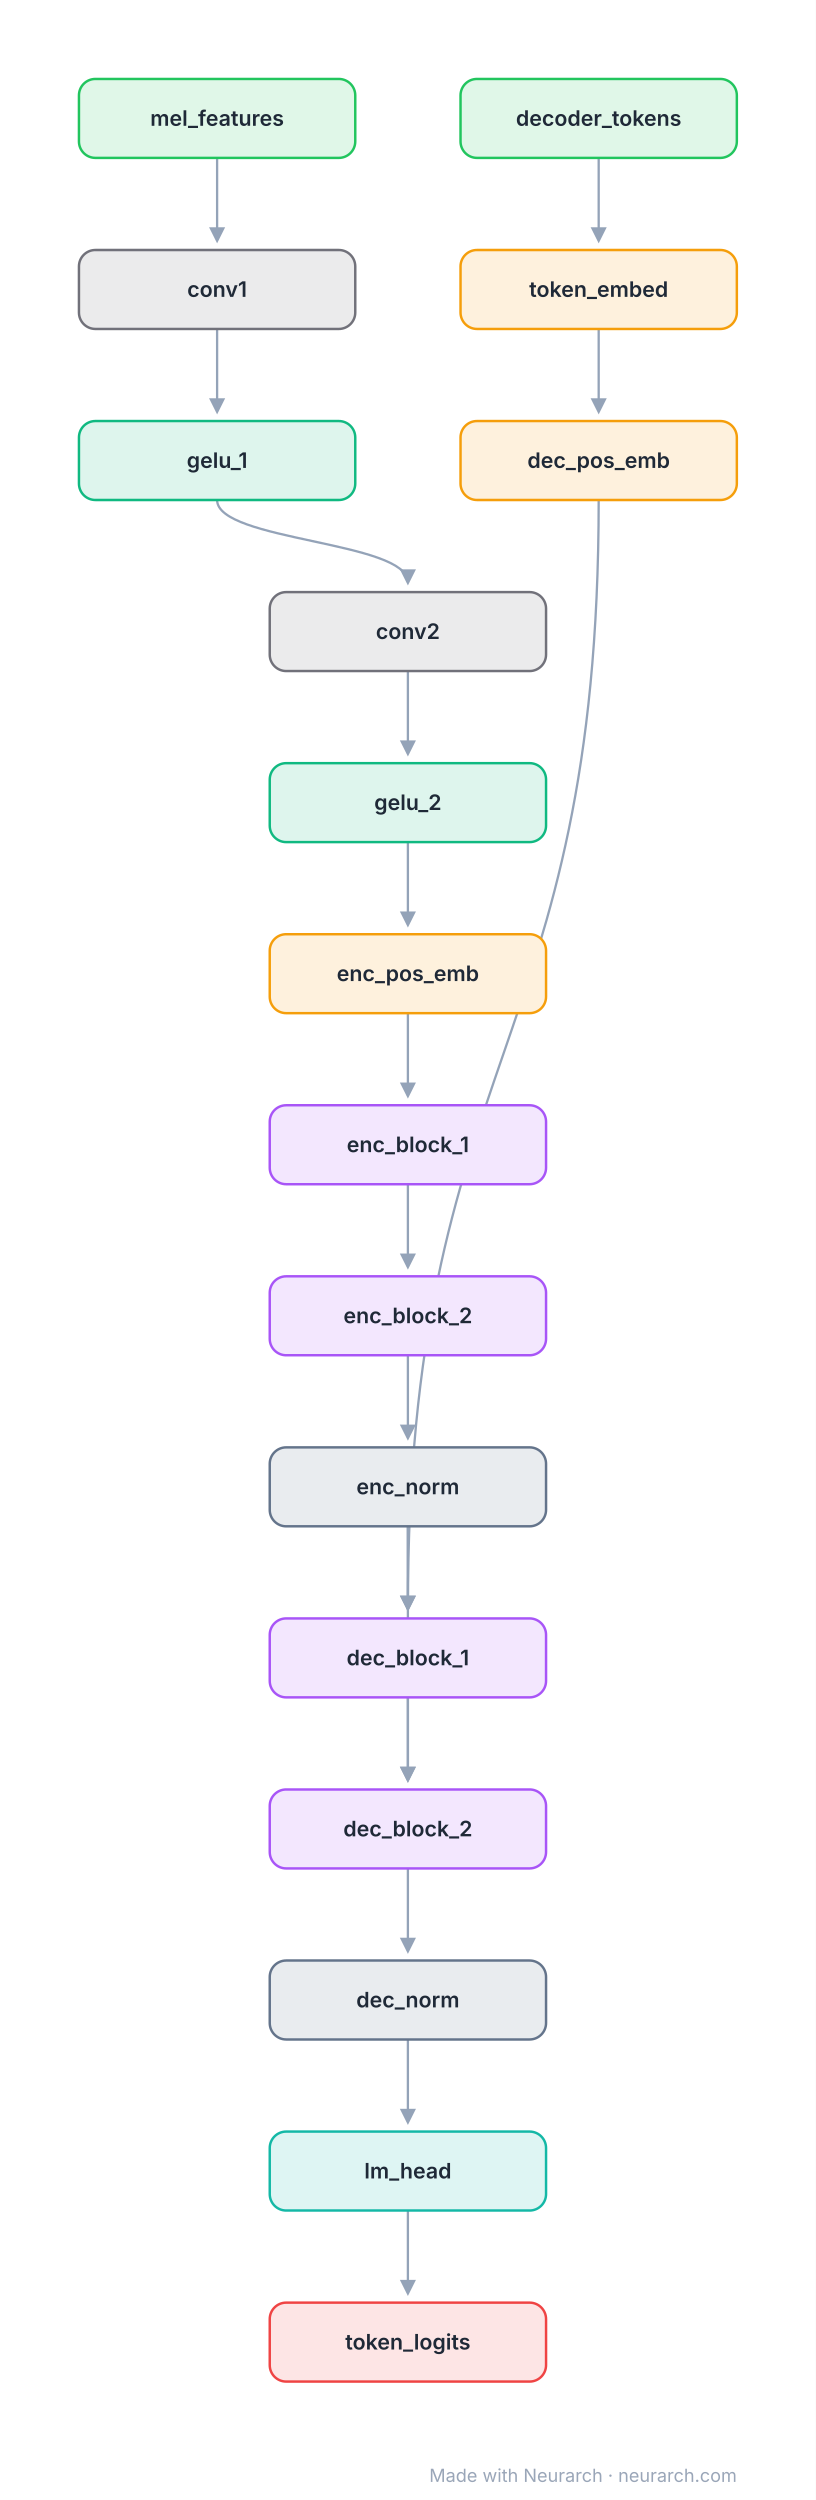
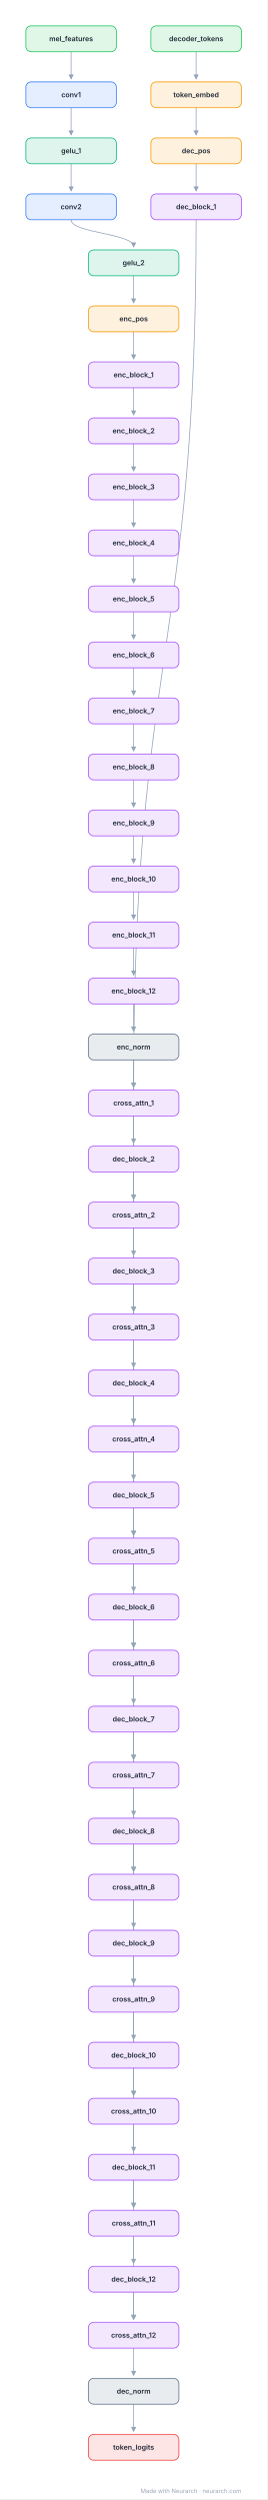
- <svg xmlns="http://www.w3.org/2000/svg" width="496" height="1520" viewBox="0 0 496 1520" font-family="-apple-system, 'Segoe UI', Inter, Helvetica, Arial, sans-serif">
+ <svg xmlns="http://www.w3.org/2000/svg" width="496" height="4640" viewBox="0 0 496 4640" font-family="-apple-system, 'Segoe UI', Inter, Helvetica, Arial, sans-serif">
  <defs>
    <marker id="arrow" viewBox="0 0 10 10" refX="8" refY="5" markerWidth="7" markerHeight="7" orient="auto-start-reverse">
      <path d="M0,0 L10,5 L0,10 z" fill="#94a3b8" />
    </marker>
  </defs>
-   <rect x="0" y="0" width="496" height="1520" fill="#ffffff" />
+   <rect x="0" y="0" width="496" height="4640" fill="#ffffff" />
  <path d="M132.0,96.0 C132.0,121.0 132.0,121.0 132.0,146.0" fill="none" stroke="#94a3b8" stroke-width="1.4" marker-end="url(#arrow)" />
  <path d="M132.0,200.0 C132.0,225.0 132.0,225.0 132.0,250.0" fill="none" stroke="#94a3b8" stroke-width="1.4" marker-end="url(#arrow)" />
-   <path d="M132.0,304.0 C132.0,329.0 248.0,329.0 248.0,354.0" fill="none" stroke="#94a3b8" stroke-width="1.4" marker-end="url(#arrow)" />
-   <path d="M248.0,408.0 C248.0,433.0 248.0,433.0 248.0,458.0" fill="none" stroke="#94a3b8" stroke-width="1.4" marker-end="url(#arrow)" />
+   <path d="M132.0,304.0 C132.0,329.0 132.0,329.0 132.0,354.0" fill="none" stroke="#94a3b8" stroke-width="1.4" marker-end="url(#arrow)" />
+   <path d="M132.0,408.0 C132.0,433.0 248.0,433.0 248.0,458.0" fill="none" stroke="#94a3b8" stroke-width="1.4" marker-end="url(#arrow)" />
  <path d="M248.0,512.0 C248.0,537.0 248.0,537.0 248.0,562.0" fill="none" stroke="#94a3b8" stroke-width="1.4" marker-end="url(#arrow)" />
  <path d="M248.0,616.0 C248.0,641.0 248.0,641.0 248.0,666.0" fill="none" stroke="#94a3b8" stroke-width="1.4" marker-end="url(#arrow)" />
  <path d="M248.0,720.0 C248.0,745.0 248.0,745.0 248.0,770.0" fill="none" stroke="#94a3b8" stroke-width="1.4" marker-end="url(#arrow)" />
  <path d="M248.0,824.0 C248.0,849.0 248.0,849.0 248.0,874.0" fill="none" stroke="#94a3b8" stroke-width="1.4" marker-end="url(#arrow)" />
-   <path d="M364.0,96.0 C364.0,121.0 364.0,121.0 364.0,146.0" fill="none" stroke="#94a3b8" stroke-width="1.4" marker-end="url(#arrow)" />
-   <path d="M364.0,200.0 C364.0,225.0 364.0,225.0 364.0,250.0" fill="none" stroke="#94a3b8" stroke-width="1.4" marker-end="url(#arrow)" />
-   <path d="M364.0,304.0 C364.0,641.0 248.0,641.0 248.0,978.0" fill="none" stroke="#94a3b8" stroke-width="1.4" marker-end="url(#arrow)" />
  <path d="M248.0,928.0 C248.0,953.0 248.0,953.0 248.0,978.0" fill="none" stroke="#94a3b8" stroke-width="1.4" marker-end="url(#arrow)" />
  <path d="M248.0,1032.0 C248.0,1057.0 248.0,1057.0 248.0,1082.0" fill="none" stroke="#94a3b8" stroke-width="1.4" marker-end="url(#arrow)" />
-   <path d="M248.0,928.0 C248.0,1005.0 248.0,1005.0 248.0,1082.0" fill="none" stroke="#94a3b8" stroke-width="1.4" marker-end="url(#arrow)" />
  <path d="M248.0,1136.0 C248.0,1161.0 248.0,1161.0 248.0,1186.0" fill="none" stroke="#94a3b8" stroke-width="1.4" marker-end="url(#arrow)" />
  <path d="M248.0,1240.0 C248.0,1265.0 248.0,1265.0 248.0,1290.0" fill="none" stroke="#94a3b8" stroke-width="1.4" marker-end="url(#arrow)" />
  <path d="M248.0,1344.0 C248.0,1369.0 248.0,1369.0 248.0,1394.0" fill="none" stroke="#94a3b8" stroke-width="1.4" marker-end="url(#arrow)" />
+   <path d="M248.0,1448.0 C248.0,1473.0 248.0,1473.0 248.0,1498.0" fill="none" stroke="#94a3b8" stroke-width="1.4" marker-end="url(#arrow)" />
+   <path d="M248.0,1552.0 C248.0,1577.0 248.0,1577.0 248.0,1602.0" fill="none" stroke="#94a3b8" stroke-width="1.4" marker-end="url(#arrow)" />
+   <path d="M248.0,1656.0 C248.0,1681.0 248.0,1681.0 248.0,1706.0" fill="none" stroke="#94a3b8" stroke-width="1.4" marker-end="url(#arrow)" />
+   <path d="M248.0,1760.0 C248.0,1785.0 248.0,1785.0 248.0,1810.0" fill="none" stroke="#94a3b8" stroke-width="1.4" marker-end="url(#arrow)" />
+   <path d="M248.0,1864.0 C248.0,1889.0 248.0,1889.0 248.0,1914.0" fill="none" stroke="#94a3b8" stroke-width="1.4" marker-end="url(#arrow)" />
+   <path d="M364.0,96.0 C364.0,121.0 364.0,121.0 364.0,146.0" fill="none" stroke="#94a3b8" stroke-width="1.4" marker-end="url(#arrow)" />
+   <path d="M364.0,200.0 C364.0,225.0 364.0,225.0 364.0,250.0" fill="none" stroke="#94a3b8" stroke-width="1.4" marker-end="url(#arrow)" />
+   <path d="M364.0,304.0 C364.0,329.0 364.0,329.0 364.0,354.0" fill="none" stroke="#94a3b8" stroke-width="1.4" marker-end="url(#arrow)" />
+   <path d="M364.0,408.0 C364.0,1213.0 248.0,1213.0 248.0,2018.0" fill="none" stroke="#94a3b8" stroke-width="1.4" marker-end="url(#arrow)" />
+   <path d="M248.0,1968.0 C248.0,1993.0 248.0,1993.0 248.0,2018.0" fill="none" stroke="#94a3b8" stroke-width="1.4" marker-end="url(#arrow)" />
+   <path d="M248.0,2072.0 C248.0,2097.0 248.0,2097.0 248.0,2122.0" fill="none" stroke="#94a3b8" stroke-width="1.4" marker-end="url(#arrow)" />
+   <path d="M248.0,2176.0 C248.0,2201.0 248.0,2201.0 248.0,2226.0" fill="none" stroke="#94a3b8" stroke-width="1.4" marker-end="url(#arrow)" />
+   <path d="M248.0,1968.0 C248.0,2097.0 248.0,2097.0 248.0,2226.0" fill="none" stroke="#94a3b8" stroke-width="1.4" marker-end="url(#arrow)" />
+   <path d="M248.0,2280.0 C248.0,2305.0 248.0,2305.0 248.0,2330.0" fill="none" stroke="#94a3b8" stroke-width="1.4" marker-end="url(#arrow)" />
+   <path d="M248.0,2384.0 C248.0,2409.0 248.0,2409.0 248.0,2434.0" fill="none" stroke="#94a3b8" stroke-width="1.4" marker-end="url(#arrow)" />
+   <path d="M248.0,1968.0 C248.0,2201.0 248.0,2201.0 248.0,2434.0" fill="none" stroke="#94a3b8" stroke-width="1.4" marker-end="url(#arrow)" />
+   <path d="M248.0,2488.0 C248.0,2513.0 248.0,2513.0 248.0,2538.0" fill="none" stroke="#94a3b8" stroke-width="1.4" marker-end="url(#arrow)" />
+   <path d="M248.0,2592.0 C248.0,2617.0 248.0,2617.0 248.0,2642.0" fill="none" stroke="#94a3b8" stroke-width="1.4" marker-end="url(#arrow)" />
+   <path d="M248.0,1968.0 C248.0,2305.0 248.0,2305.0 248.0,2642.0" fill="none" stroke="#94a3b8" stroke-width="1.4" marker-end="url(#arrow)" />
+   <path d="M248.0,2696.0 C248.0,2721.0 248.0,2721.0 248.0,2746.0" fill="none" stroke="#94a3b8" stroke-width="1.4" marker-end="url(#arrow)" />
+   <path d="M248.0,2800.0 C248.0,2825.0 248.0,2825.0 248.0,2850.0" fill="none" stroke="#94a3b8" stroke-width="1.4" marker-end="url(#arrow)" />
+   <path d="M248.0,1968.0 C248.0,2409.0 248.0,2409.0 248.0,2850.0" fill="none" stroke="#94a3b8" stroke-width="1.4" marker-end="url(#arrow)" />
+   <path d="M248.0,2904.0 C248.0,2929.0 248.0,2929.0 248.0,2954.0" fill="none" stroke="#94a3b8" stroke-width="1.4" marker-end="url(#arrow)" />
+   <path d="M248.0,3008.0 C248.0,3033.0 248.0,3033.0 248.0,3058.0" fill="none" stroke="#94a3b8" stroke-width="1.4" marker-end="url(#arrow)" />
+   <path d="M248.0,1968.0 C248.0,2513.0 248.0,2513.0 248.0,3058.0" fill="none" stroke="#94a3b8" stroke-width="1.4" marker-end="url(#arrow)" />
+   <path d="M248.0,3112.0 C248.0,3137.0 248.0,3137.0 248.0,3162.0" fill="none" stroke="#94a3b8" stroke-width="1.4" marker-end="url(#arrow)" />
+   <path d="M248.0,3216.0 C248.0,3241.0 248.0,3241.0 248.0,3266.0" fill="none" stroke="#94a3b8" stroke-width="1.4" marker-end="url(#arrow)" />
+   <path d="M248.0,1968.0 C248.0,2617.0 248.0,2617.0 248.0,3266.0" fill="none" stroke="#94a3b8" stroke-width="1.4" marker-end="url(#arrow)" />
+   <path d="M248.0,3320.0 C248.0,3345.0 248.0,3345.0 248.0,3370.0" fill="none" stroke="#94a3b8" stroke-width="1.4" marker-end="url(#arrow)" />
+   <path d="M248.0,3424.0 C248.0,3449.0 248.0,3449.0 248.0,3474.0" fill="none" stroke="#94a3b8" stroke-width="1.4" marker-end="url(#arrow)" />
+   <path d="M248.0,1968.0 C248.0,2721.0 248.0,2721.0 248.0,3474.0" fill="none" stroke="#94a3b8" stroke-width="1.4" marker-end="url(#arrow)" />
+   <path d="M248.0,3528.0 C248.0,3553.0 248.0,3553.0 248.0,3578.0" fill="none" stroke="#94a3b8" stroke-width="1.4" marker-end="url(#arrow)" />
+   <path d="M248.0,3632.0 C248.0,3657.0 248.0,3657.0 248.0,3682.0" fill="none" stroke="#94a3b8" stroke-width="1.4" marker-end="url(#arrow)" />
+   <path d="M248.0,1968.0 C248.0,2825.0 248.0,2825.0 248.0,3682.0" fill="none" stroke="#94a3b8" stroke-width="1.4" marker-end="url(#arrow)" />
+   <path d="M248.0,3736.0 C248.0,3761.0 248.0,3761.0 248.0,3786.0" fill="none" stroke="#94a3b8" stroke-width="1.4" marker-end="url(#arrow)" />
+   <path d="M248.0,3840.0 C248.0,3865.0 248.0,3865.0 248.0,3890.0" fill="none" stroke="#94a3b8" stroke-width="1.4" marker-end="url(#arrow)" />
+   <path d="M248.0,1968.0 C248.0,2929.0 248.0,2929.0 248.0,3890.0" fill="none" stroke="#94a3b8" stroke-width="1.4" marker-end="url(#arrow)" />
+   <path d="M248.0,3944.0 C248.0,3969.0 248.0,3969.0 248.0,3994.0" fill="none" stroke="#94a3b8" stroke-width="1.4" marker-end="url(#arrow)" />
+   <path d="M248.0,4048.0 C248.0,4073.0 248.0,4073.0 248.0,4098.0" fill="none" stroke="#94a3b8" stroke-width="1.4" marker-end="url(#arrow)" />
+   <path d="M248.0,1968.0 C248.0,3033.0 248.0,3033.0 248.0,4098.0" fill="none" stroke="#94a3b8" stroke-width="1.4" marker-end="url(#arrow)" />
+   <path d="M248.0,4152.0 C248.0,4177.0 248.0,4177.0 248.0,4202.0" fill="none" stroke="#94a3b8" stroke-width="1.4" marker-end="url(#arrow)" />
+   <path d="M248.0,4256.0 C248.0,4281.0 248.0,4281.0 248.0,4306.0" fill="none" stroke="#94a3b8" stroke-width="1.4" marker-end="url(#arrow)" />
+   <path d="M248.0,1968.0 C248.0,3137.0 248.0,3137.0 248.0,4306.0" fill="none" stroke="#94a3b8" stroke-width="1.4" marker-end="url(#arrow)" />
+   <path d="M248.0,4360.0 C248.0,4385.0 248.0,4385.0 248.0,4410.0" fill="none" stroke="#94a3b8" stroke-width="1.4" marker-end="url(#arrow)" />
+   <path d="M248.0,4464.0 C248.0,4489.0 248.0,4489.0 248.0,4514.0" fill="none" stroke="#94a3b8" stroke-width="1.4" marker-end="url(#arrow)" />
  <rect x="48.0" y="48.0" width="168" height="48" rx="10" fill="rgb(224, 247, 232)" stroke="#22c55e" stroke-width="1.5" />
  <text x="132.0" y="76.5" text-anchor="middle" font-size="13" font-weight="600" fill="#1f2937">mel_features</text>
-   <rect x="48.0" y="152.0" width="168" height="48" rx="10" fill="rgb(235, 235, 236)" stroke="#71717a" stroke-width="1.5" />
+   <rect x="48.0" y="152.0" width="168" height="48" rx="10" fill="rgb(228, 238, 254)" stroke="#3b82f6" stroke-width="1.5" />
  <text x="132.0" y="180.5" text-anchor="middle" font-size="13" font-weight="600" fill="#1f2937">conv1</text>
  <rect x="48.0" y="256.0" width="168" height="48" rx="10" fill="rgb(222, 245, 237)" stroke="#10b981" stroke-width="1.5" />
  <text x="132.0" y="284.5" text-anchor="middle" font-size="13" font-weight="600" fill="#1f2937">gelu_1</text>
-   <rect x="164.0" y="360.0" width="168" height="48" rx="10" fill="rgb(235, 235, 236)" stroke="#71717a" stroke-width="1.5" />
-   <text x="248.0" y="388.5" text-anchor="middle" font-size="13" font-weight="600" fill="#1f2937">conv2</text>
+   <rect x="48.0" y="360.0" width="168" height="48" rx="10" fill="rgb(228, 238, 254)" stroke="#3b82f6" stroke-width="1.5" />
+   <text x="132.0" y="388.5" text-anchor="middle" font-size="13" font-weight="600" fill="#1f2937">conv2</text>
  <rect x="164.0" y="464.0" width="168" height="48" rx="10" fill="rgb(222, 245, 237)" stroke="#10b981" stroke-width="1.5" />
  <text x="248.0" y="492.5" text-anchor="middle" font-size="13" font-weight="600" fill="#1f2937">gelu_2</text>
  <rect x="164.0" y="568.0" width="168" height="48" rx="10" fill="rgb(254, 241, 221)" stroke="#f59e0b" stroke-width="1.5" />
-   <text x="248.0" y="596.5" text-anchor="middle" font-size="13" font-weight="600" fill="#1f2937">enc_pos_emb</text>
+   <text x="248.0" y="596.5" text-anchor="middle" font-size="13" font-weight="600" fill="#1f2937">enc_pos</text>
  <rect x="164.0" y="672.0" width="168" height="48" rx="10" fill="rgb(243, 231, 254)" stroke="#a855f7" stroke-width="1.5" />
  <text x="248.0" y="700.5" text-anchor="middle" font-size="13" font-weight="600" fill="#1f2937">enc_block_1</text>
  <rect x="164.0" y="776.0" width="168" height="48" rx="10" fill="rgb(243, 231, 254)" stroke="#a855f7" stroke-width="1.5" />
  <text x="248.0" y="804.5" text-anchor="middle" font-size="13" font-weight="600" fill="#1f2937">enc_block_2</text>
-   <rect x="164.0" y="880.0" width="168" height="48" rx="10" fill="rgb(233, 236, 239)" stroke="#64748b" stroke-width="1.5" />
-   <text x="248.0" y="908.5" text-anchor="middle" font-size="13" font-weight="600" fill="#1f2937">enc_norm</text>
+   <rect x="164.0" y="880.0" width="168" height="48" rx="10" fill="rgb(243, 231, 254)" stroke="#a855f7" stroke-width="1.5" />
+   <text x="248.0" y="908.5" text-anchor="middle" font-size="13" font-weight="600" fill="#1f2937">enc_block_3</text>
+   <rect x="164.0" y="984.0" width="168" height="48" rx="10" fill="rgb(243, 231, 254)" stroke="#a855f7" stroke-width="1.5" />
+   <text x="248.0" y="1012.5" text-anchor="middle" font-size="13" font-weight="600" fill="#1f2937">enc_block_4</text>
+   <rect x="164.0" y="1088.0" width="168" height="48" rx="10" fill="rgb(243, 231, 254)" stroke="#a855f7" stroke-width="1.5" />
+   <text x="248.0" y="1116.5" text-anchor="middle" font-size="13" font-weight="600" fill="#1f2937">enc_block_5</text>
+   <rect x="164.0" y="1192.0" width="168" height="48" rx="10" fill="rgb(243, 231, 254)" stroke="#a855f7" stroke-width="1.5" />
+   <text x="248.0" y="1220.5" text-anchor="middle" font-size="13" font-weight="600" fill="#1f2937">enc_block_6</text>
+   <rect x="164.0" y="1296.0" width="168" height="48" rx="10" fill="rgb(243, 231, 254)" stroke="#a855f7" stroke-width="1.5" />
+   <text x="248.0" y="1324.5" text-anchor="middle" font-size="13" font-weight="600" fill="#1f2937">enc_block_7</text>
+   <rect x="164.0" y="1400.0" width="168" height="48" rx="10" fill="rgb(243, 231, 254)" stroke="#a855f7" stroke-width="1.5" />
+   <text x="248.0" y="1428.5" text-anchor="middle" font-size="13" font-weight="600" fill="#1f2937">enc_block_8</text>
+   <rect x="164.0" y="1504.0" width="168" height="48" rx="10" fill="rgb(243, 231, 254)" stroke="#a855f7" stroke-width="1.5" />
+   <text x="248.0" y="1532.5" text-anchor="middle" font-size="13" font-weight="600" fill="#1f2937">enc_block_9</text>
+   <rect x="164.0" y="1608.0" width="168" height="48" rx="10" fill="rgb(243, 231, 254)" stroke="#a855f7" stroke-width="1.5" />
+   <text x="248.0" y="1636.5" text-anchor="middle" font-size="13" font-weight="600" fill="#1f2937">enc_block_10</text>
+   <rect x="164.0" y="1712.0" width="168" height="48" rx="10" fill="rgb(243, 231, 254)" stroke="#a855f7" stroke-width="1.5" />
+   <text x="248.0" y="1740.5" text-anchor="middle" font-size="13" font-weight="600" fill="#1f2937">enc_block_11</text>
+   <rect x="164.0" y="1816.0" width="168" height="48" rx="10" fill="rgb(243, 231, 254)" stroke="#a855f7" stroke-width="1.5" />
+   <text x="248.0" y="1844.5" text-anchor="middle" font-size="13" font-weight="600" fill="#1f2937">enc_block_12</text>
+   <rect x="164.0" y="1920.0" width="168" height="48" rx="10" fill="rgb(233, 236, 239)" stroke="#64748b" stroke-width="1.5" />
+   <text x="248.0" y="1948.5" text-anchor="middle" font-size="13" font-weight="600" fill="#1f2937">enc_norm</text>
  <rect x="280.0" y="48.0" width="168" height="48" rx="10" fill="rgb(224, 247, 232)" stroke="#22c55e" stroke-width="1.5" />
  <text x="364.0" y="76.5" text-anchor="middle" font-size="13" font-weight="600" fill="#1f2937">decoder_tokens</text>
  <rect x="280.0" y="152.0" width="168" height="48" rx="10" fill="rgb(254, 241, 221)" stroke="#f59e0b" stroke-width="1.5" />
  <text x="364.0" y="180.5" text-anchor="middle" font-size="13" font-weight="600" fill="#1f2937">token_embed</text>
  <rect x="280.0" y="256.0" width="168" height="48" rx="10" fill="rgb(254, 241, 221)" stroke="#f59e0b" stroke-width="1.5" />
-   <text x="364.0" y="284.5" text-anchor="middle" font-size="13" font-weight="600" fill="#1f2937">dec_pos_emb</text>
-   <rect x="164.0" y="984.0" width="168" height="48" rx="10" fill="rgb(243, 231, 254)" stroke="#a855f7" stroke-width="1.5" />
-   <text x="248.0" y="1012.5" text-anchor="middle" font-size="13" font-weight="600" fill="#1f2937">dec_block_1</text>
-   <rect x="164.0" y="1088.0" width="168" height="48" rx="10" fill="rgb(243, 231, 254)" stroke="#a855f7" stroke-width="1.5" />
-   <text x="248.0" y="1116.5" text-anchor="middle" font-size="13" font-weight="600" fill="#1f2937">dec_block_2</text>
-   <rect x="164.0" y="1192.0" width="168" height="48" rx="10" fill="rgb(233, 236, 239)" stroke="#64748b" stroke-width="1.5" />
-   <text x="248.0" y="1220.5" text-anchor="middle" font-size="13" font-weight="600" fill="#1f2937">dec_norm</text>
-   <rect x="164.0" y="1296.0" width="168" height="48" rx="10" fill="rgb(222, 245, 243)" stroke="#14b8a6" stroke-width="1.5" />
-   <text x="248.0" y="1324.5" text-anchor="middle" font-size="13" font-weight="600" fill="#1f2937">lm_head</text>
-   <rect x="164.0" y="1400.0" width="168" height="48" rx="10" fill="rgb(253, 229, 229)" stroke="#ef4444" stroke-width="1.5" />
-   <text x="248.0" y="1428.5" text-anchor="middle" font-size="13" font-weight="600" fill="#1f2937">token_logits</text>
-   <text x="448.0" y="1509.0" text-anchor="end" font-size="11" fill="#9aa6b8">Made with Neurarch · neurarch.com</text>
+   <text x="364.0" y="284.5" text-anchor="middle" font-size="13" font-weight="600" fill="#1f2937">dec_pos</text>
+   <rect x="280.0" y="360.0" width="168" height="48" rx="10" fill="rgb(243, 231, 254)" stroke="#a855f7" stroke-width="1.5" />
+   <text x="364.0" y="388.5" text-anchor="middle" font-size="13" font-weight="600" fill="#1f2937">dec_block_1</text>
+   <rect x="164.0" y="2024.0" width="168" height="48" rx="10" fill="rgb(243, 231, 254)" stroke="#a855f7" stroke-width="1.5" />
+   <text x="248.0" y="2052.5" text-anchor="middle" font-size="13" font-weight="600" fill="#1f2937">cross_attn_1</text>
+   <rect x="164.0" y="2128.0" width="168" height="48" rx="10" fill="rgb(243, 231, 254)" stroke="#a855f7" stroke-width="1.5" />
+   <text x="248.0" y="2156.5" text-anchor="middle" font-size="13" font-weight="600" fill="#1f2937">dec_block_2</text>
+   <rect x="164.0" y="2232.0" width="168" height="48" rx="10" fill="rgb(243, 231, 254)" stroke="#a855f7" stroke-width="1.5" />
+   <text x="248.0" y="2260.5" text-anchor="middle" font-size="13" font-weight="600" fill="#1f2937">cross_attn_2</text>
+   <rect x="164.0" y="2336.0" width="168" height="48" rx="10" fill="rgb(243, 231, 254)" stroke="#a855f7" stroke-width="1.5" />
+   <text x="248.0" y="2364.5" text-anchor="middle" font-size="13" font-weight="600" fill="#1f2937">dec_block_3</text>
+   <rect x="164.0" y="2440.0" width="168" height="48" rx="10" fill="rgb(243, 231, 254)" stroke="#a855f7" stroke-width="1.5" />
+   <text x="248.0" y="2468.5" text-anchor="middle" font-size="13" font-weight="600" fill="#1f2937">cross_attn_3</text>
+   <rect x="164.0" y="2544.0" width="168" height="48" rx="10" fill="rgb(243, 231, 254)" stroke="#a855f7" stroke-width="1.5" />
+   <text x="248.0" y="2572.5" text-anchor="middle" font-size="13" font-weight="600" fill="#1f2937">dec_block_4</text>
+   <rect x="164.0" y="2648.0" width="168" height="48" rx="10" fill="rgb(243, 231, 254)" stroke="#a855f7" stroke-width="1.5" />
+   <text x="248.0" y="2676.5" text-anchor="middle" font-size="13" font-weight="600" fill="#1f2937">cross_attn_4</text>
+   <rect x="164.0" y="2752.0" width="168" height="48" rx="10" fill="rgb(243, 231, 254)" stroke="#a855f7" stroke-width="1.5" />
+   <text x="248.0" y="2780.5" text-anchor="middle" font-size="13" font-weight="600" fill="#1f2937">dec_block_5</text>
+   <rect x="164.0" y="2856.0" width="168" height="48" rx="10" fill="rgb(243, 231, 254)" stroke="#a855f7" stroke-width="1.5" />
+   <text x="248.0" y="2884.5" text-anchor="middle" font-size="13" font-weight="600" fill="#1f2937">cross_attn_5</text>
+   <rect x="164.0" y="2960.0" width="168" height="48" rx="10" fill="rgb(243, 231, 254)" stroke="#a855f7" stroke-width="1.5" />
+   <text x="248.0" y="2988.5" text-anchor="middle" font-size="13" font-weight="600" fill="#1f2937">dec_block_6</text>
+   <rect x="164.0" y="3064.0" width="168" height="48" rx="10" fill="rgb(243, 231, 254)" stroke="#a855f7" stroke-width="1.5" />
+   <text x="248.0" y="3092.5" text-anchor="middle" font-size="13" font-weight="600" fill="#1f2937">cross_attn_6</text>
+   <rect x="164.0" y="3168.0" width="168" height="48" rx="10" fill="rgb(243, 231, 254)" stroke="#a855f7" stroke-width="1.5" />
+   <text x="248.0" y="3196.5" text-anchor="middle" font-size="13" font-weight="600" fill="#1f2937">dec_block_7</text>
+   <rect x="164.0" y="3272.0" width="168" height="48" rx="10" fill="rgb(243, 231, 254)" stroke="#a855f7" stroke-width="1.5" />
+   <text x="248.0" y="3300.5" text-anchor="middle" font-size="13" font-weight="600" fill="#1f2937">cross_attn_7</text>
+   <rect x="164.0" y="3376.0" width="168" height="48" rx="10" fill="rgb(243, 231, 254)" stroke="#a855f7" stroke-width="1.5" />
+   <text x="248.0" y="3404.5" text-anchor="middle" font-size="13" font-weight="600" fill="#1f2937">dec_block_8</text>
+   <rect x="164.0" y="3480.0" width="168" height="48" rx="10" fill="rgb(243, 231, 254)" stroke="#a855f7" stroke-width="1.5" />
+   <text x="248.0" y="3508.5" text-anchor="middle" font-size="13" font-weight="600" fill="#1f2937">cross_attn_8</text>
+   <rect x="164.0" y="3584.0" width="168" height="48" rx="10" fill="rgb(243, 231, 254)" stroke="#a855f7" stroke-width="1.5" />
+   <text x="248.0" y="3612.5" text-anchor="middle" font-size="13" font-weight="600" fill="#1f2937">dec_block_9</text>
+   <rect x="164.0" y="3688.0" width="168" height="48" rx="10" fill="rgb(243, 231, 254)" stroke="#a855f7" stroke-width="1.5" />
+   <text x="248.0" y="3716.5" text-anchor="middle" font-size="13" font-weight="600" fill="#1f2937">cross_attn_9</text>
+   <rect x="164.0" y="3792.0" width="168" height="48" rx="10" fill="rgb(243, 231, 254)" stroke="#a855f7" stroke-width="1.5" />
+   <text x="248.0" y="3820.5" text-anchor="middle" font-size="13" font-weight="600" fill="#1f2937">dec_block_10</text>
+   <rect x="164.0" y="3896.0" width="168" height="48" rx="10" fill="rgb(243, 231, 254)" stroke="#a855f7" stroke-width="1.5" />
+   <text x="248.0" y="3924.5" text-anchor="middle" font-size="13" font-weight="600" fill="#1f2937">cross_attn_10</text>
+   <rect x="164.0" y="4000.0" width="168" height="48" rx="10" fill="rgb(243, 231, 254)" stroke="#a855f7" stroke-width="1.5" />
+   <text x="248.0" y="4028.5" text-anchor="middle" font-size="13" font-weight="600" fill="#1f2937">dec_block_11</text>
+   <rect x="164.0" y="4104.0" width="168" height="48" rx="10" fill="rgb(243, 231, 254)" stroke="#a855f7" stroke-width="1.5" />
+   <text x="248.0" y="4132.5" text-anchor="middle" font-size="13" font-weight="600" fill="#1f2937">cross_attn_11</text>
+   <rect x="164.0" y="4208.0" width="168" height="48" rx="10" fill="rgb(243, 231, 254)" stroke="#a855f7" stroke-width="1.5" />
+   <text x="248.0" y="4236.5" text-anchor="middle" font-size="13" font-weight="600" fill="#1f2937">dec_block_12</text>
+   <rect x="164.0" y="4312.0" width="168" height="48" rx="10" fill="rgb(243, 231, 254)" stroke="#a855f7" stroke-width="1.5" />
+   <text x="248.0" y="4340.5" text-anchor="middle" font-size="13" font-weight="600" fill="#1f2937">cross_attn_12</text>
+   <rect x="164.0" y="4416.0" width="168" height="48" rx="10" fill="rgb(233, 236, 239)" stroke="#64748b" stroke-width="1.5" />
+   <text x="248.0" y="4444.5" text-anchor="middle" font-size="13" font-weight="600" fill="#1f2937">dec_norm</text>
+   <rect x="164.0" y="4520.0" width="168" height="48" rx="10" fill="rgb(253, 229, 229)" stroke="#ef4444" stroke-width="1.5" />
+   <text x="248.0" y="4548.5" text-anchor="middle" font-size="13" font-weight="600" fill="#1f2937">token_logits</text>
+   <text x="448.0" y="4629.0" text-anchor="end" font-size="11" fill="#9aa6b8">Made with Neurarch · neurarch.com</text>
</svg>
